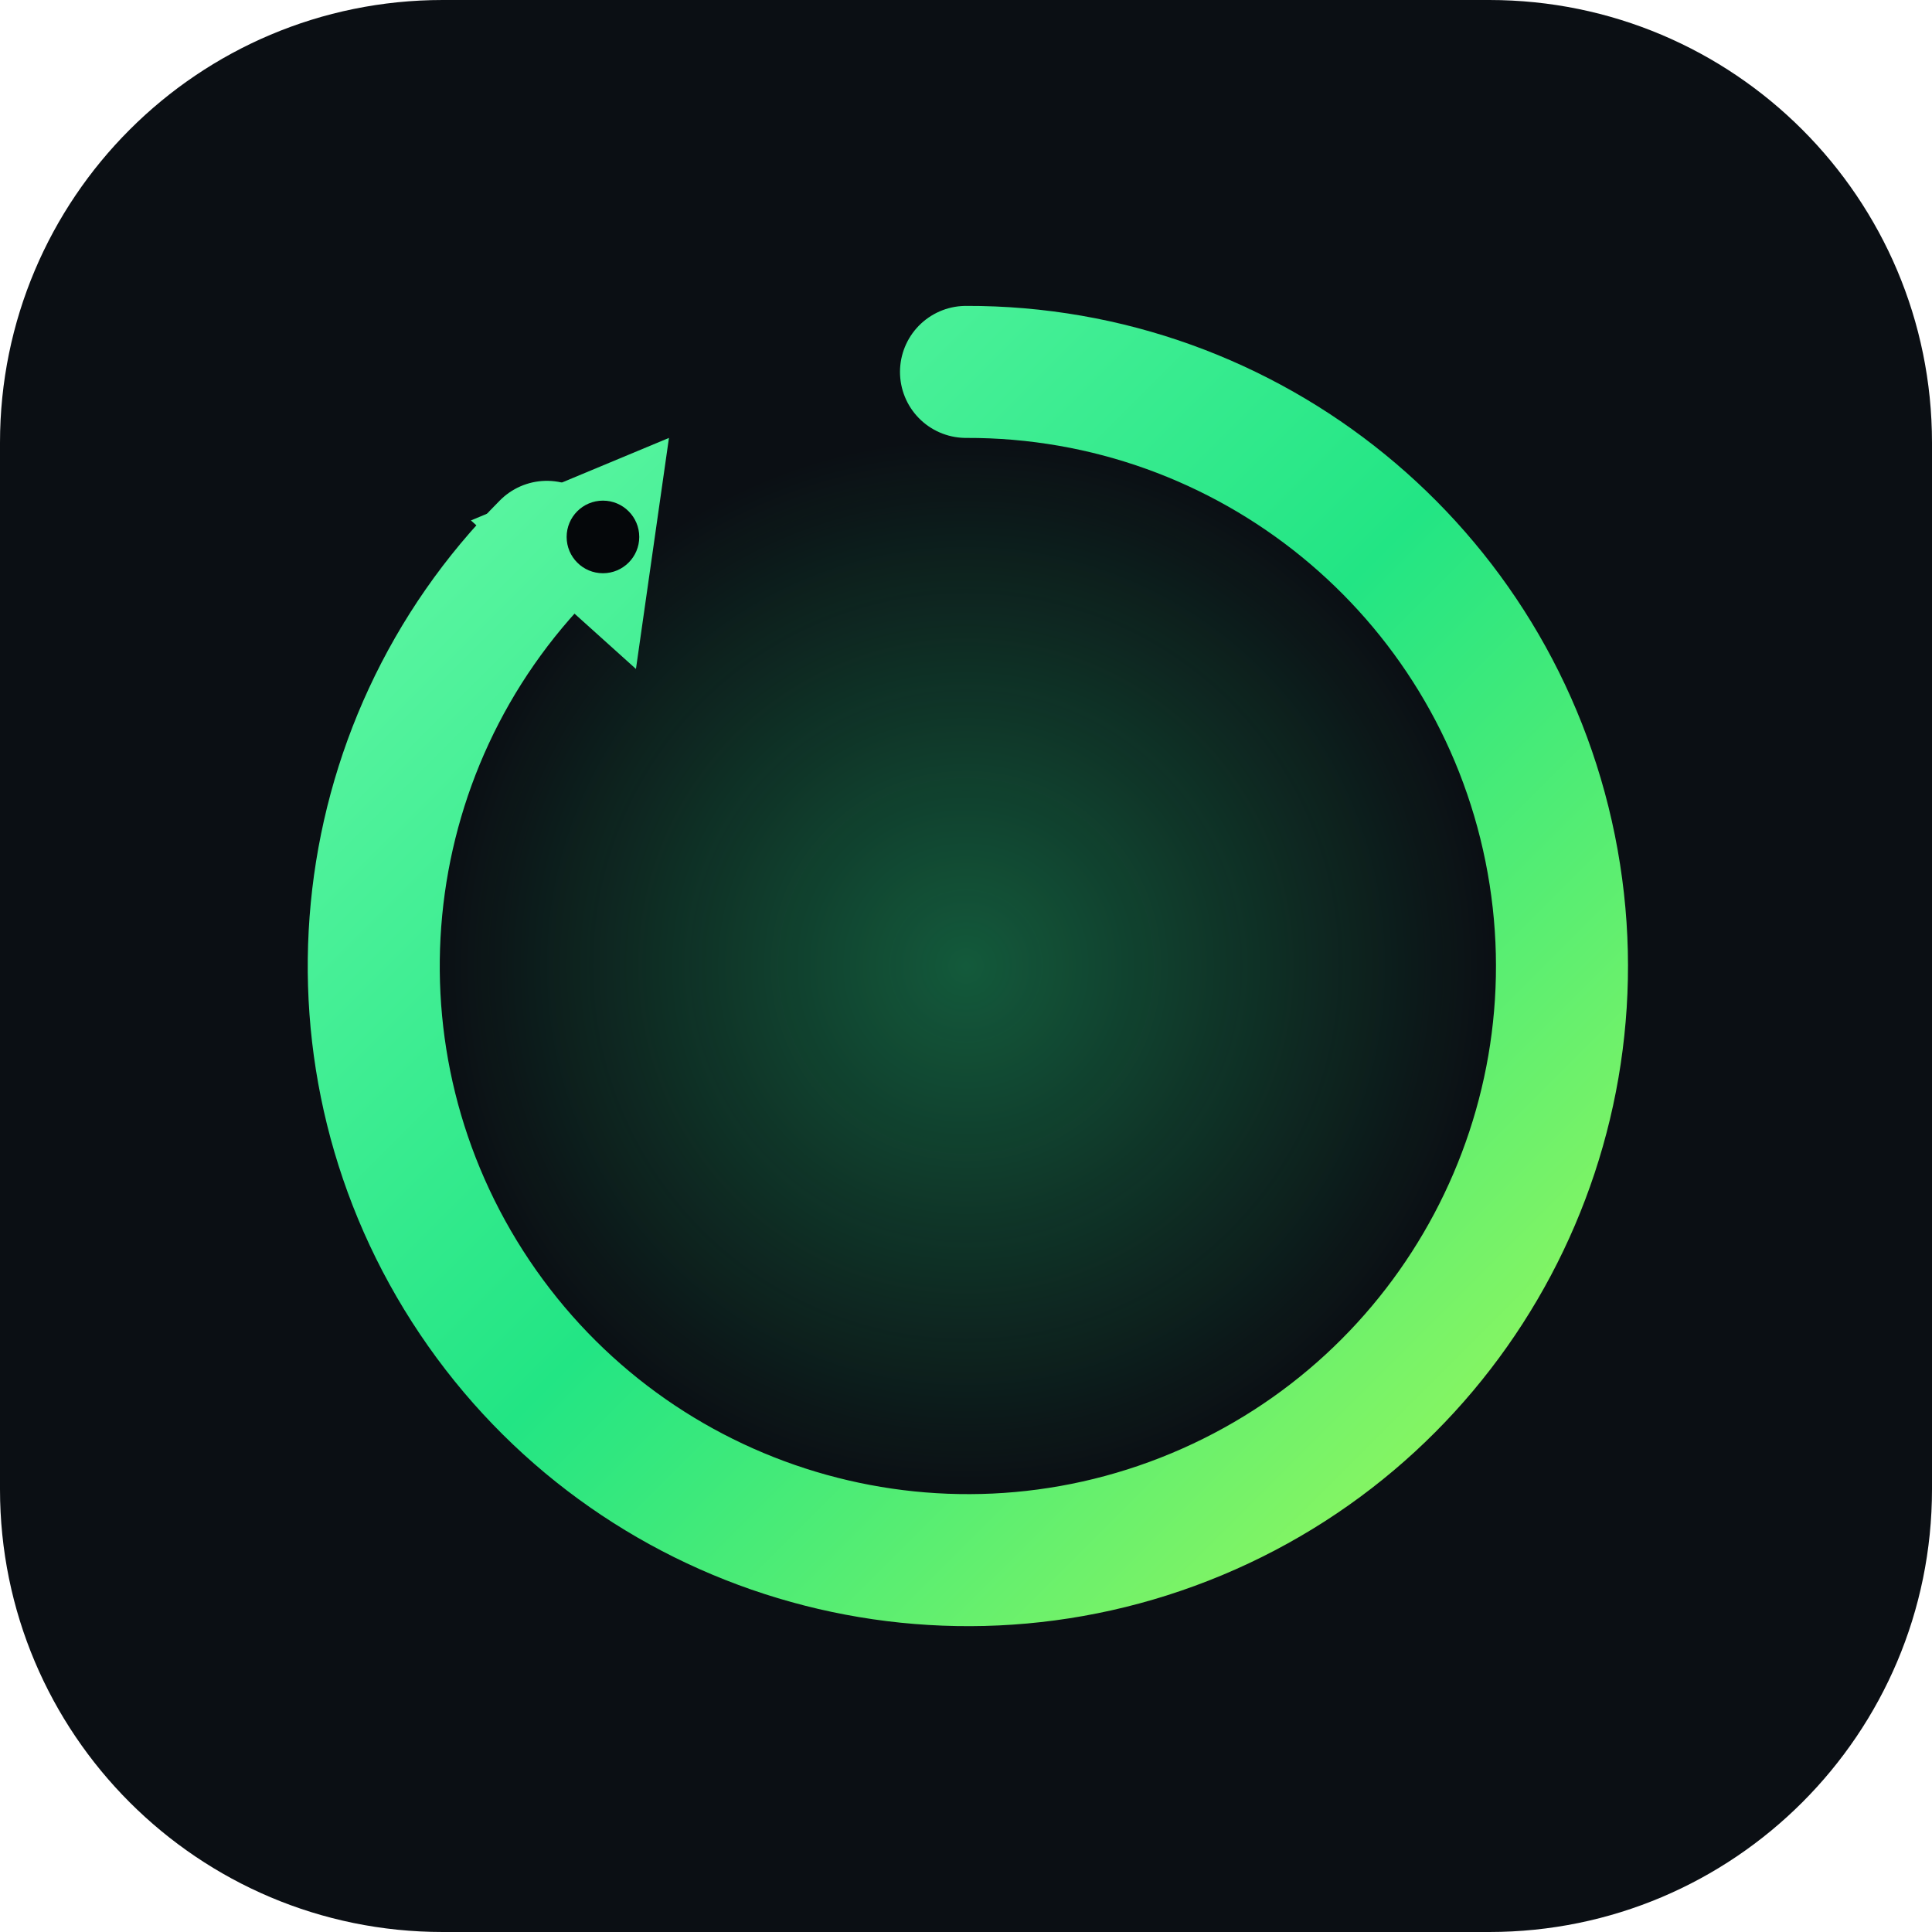
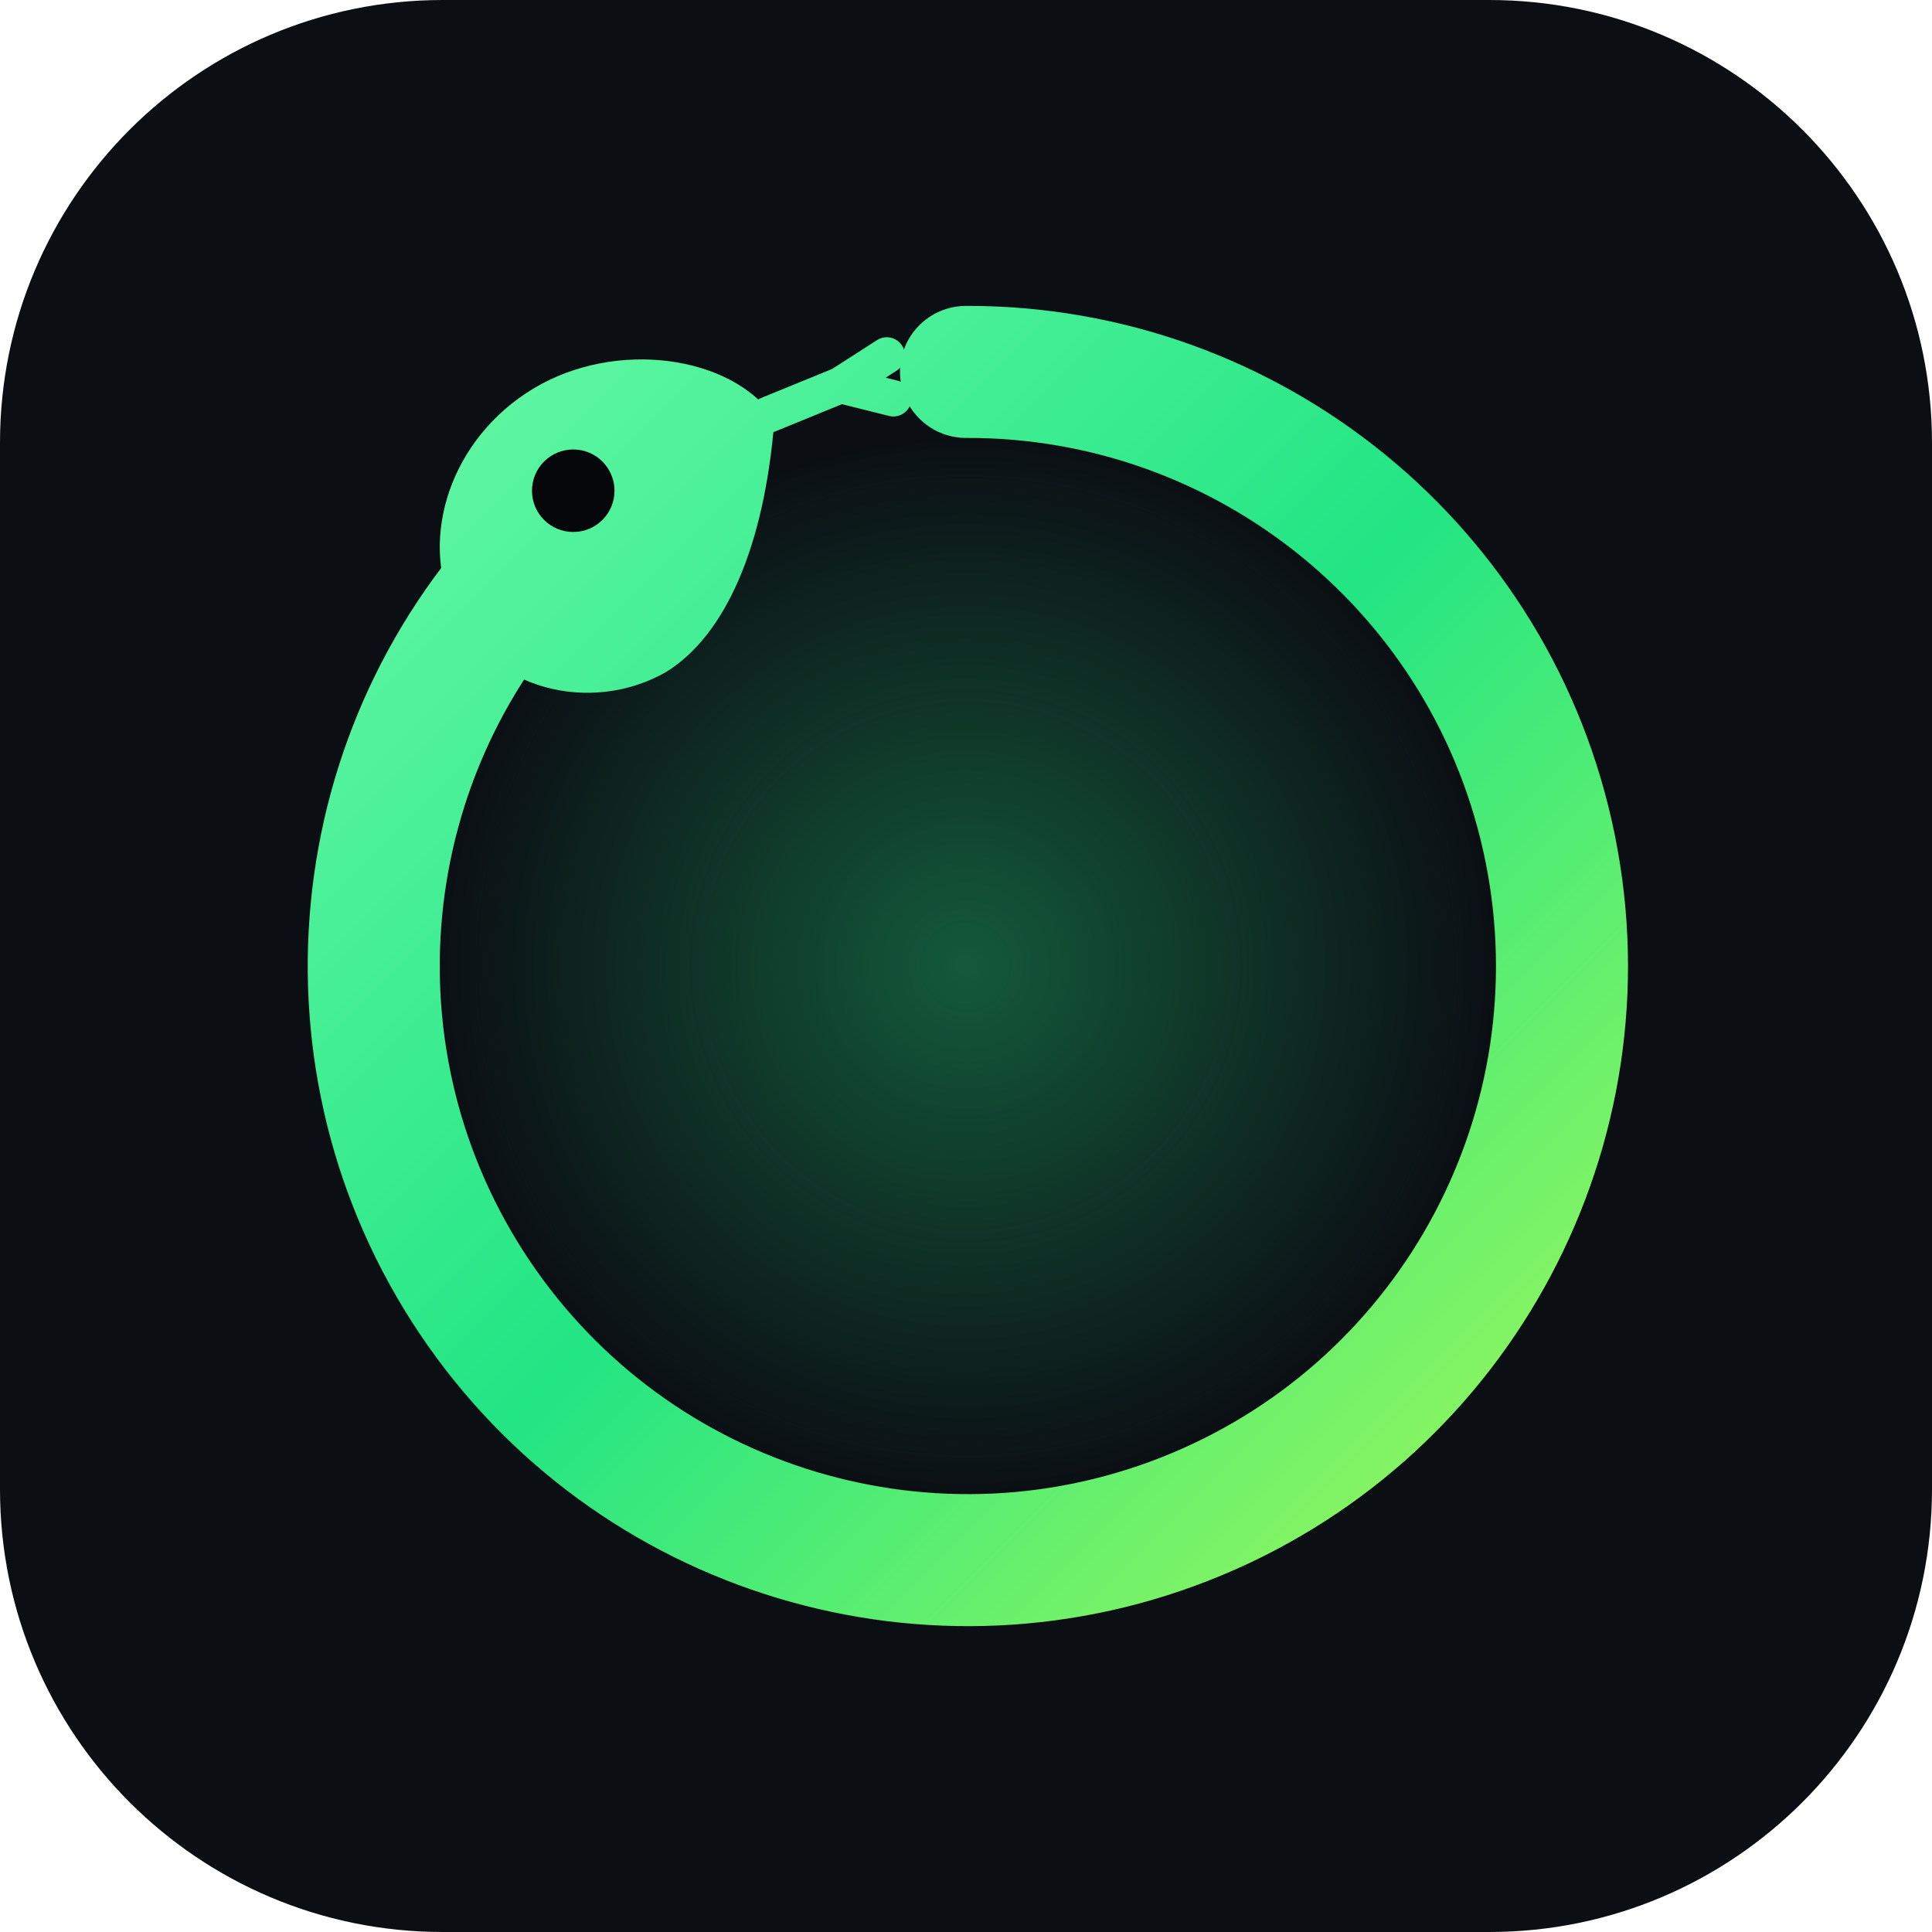
<svg xmlns="http://www.w3.org/2000/svg" viewBox="0 0 48 48">
  <defs>
    <linearGradient id="ouro" x1="0" y1="0" x2="48" y2="48" gradientUnits="userSpaceOnUse">
      <stop stop-color="#7dffb2" />
      <stop offset="0.5" stop-color="#22e584" />
      <stop offset="1" stop-color="#c8ff4d" />
    </linearGradient>
    <radialGradient id="glow" cx="0.5" cy="0.5" r="0.5">
      <stop offset="0" stop-color="#22e584" stop-opacity="0.35" />
      <stop offset="1" stop-color="#22e584" stop-opacity="0" />
    </radialGradient>
  </defs>
  <rect width="48" height="48" rx="11" fill="#0b0f14" />
  <g transform="translate(24 24) scale(0.82) translate(-24 -24)">
    <circle cx="24" cy="24" r="16" fill="url(#glow)" />
    <path d="M24 6a18 18 0 1 1-12.7 5.3" stroke="url(#ouro)" stroke-width="4" stroke-linecap="round" fill="none" />
-     <path d="M9 10.5 L15 8 L14 15 Z" fill="url(#ouro)" />
-     <circle cx="13" cy="11" r="1.1" fill="#05070a" />
+     <path d="M18.2 7.4 C 16.9 5.5, 13.4 5.0, 10.9 6.5 C 8.4 8.0, 7.4 11.0, 8.5 13.3 C 9.6 15.6, 12.6 16.4, 14.9 15.1 C 16.7 14.0, 17.9 11.3, 18.2 7.4 Z" fill="url(#ouro)" />
+     <circle cx="12.1" cy="9.6" r="1.25" fill="#05070a" />
+     <path d="M18 7.3 L20.2 6.4 M20.2 6.4 L21.6 5.5 M20.2 6.4 L21.8 6.8" stroke="url(#ouro)" stroke-width="1.1" stroke-linecap="round" fill="none" />
  </g>
</svg>
